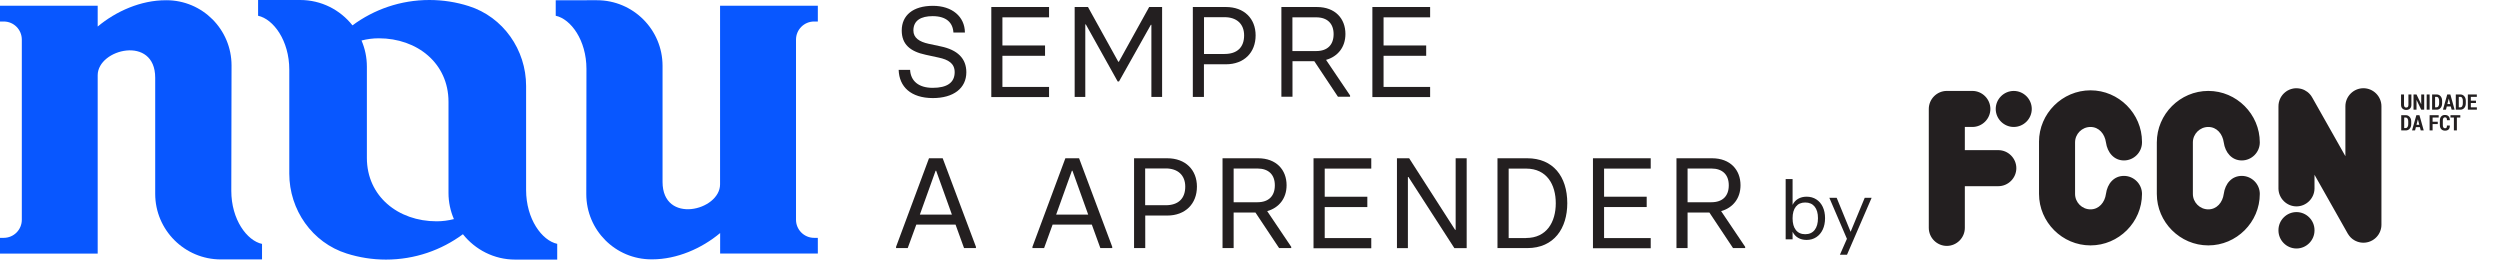
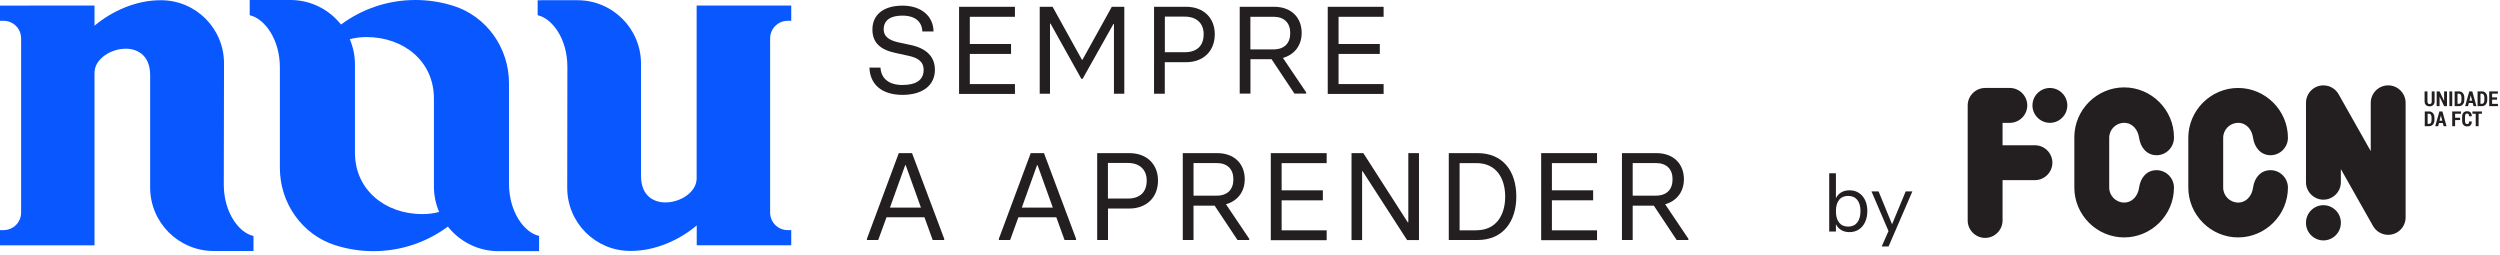
- <svg xmlns="http://www.w3.org/2000/svg" width="238" height="25" viewBox="0 0 238 25" version="1.1" xml:space="preserve" style="clip-rule:evenodd;fill-rule:evenodd;stroke-linejoin:round;stroke-miterlimit:2" id="svg55">
+ <svg xmlns="http://www.w3.org/2000/svg" width="246" height="25" viewBox="0 0 246 25" version="1.1" xml:space="preserve" style="clip-rule:evenodd;fill-rule:evenodd;stroke-linejoin:round;stroke-miterlimit:2" id="svg55">
  <defs id="defs59" />
  <rect id="Artboard1" x="0" y="0" width="208.662" height="24.713" style="fill:none" />
  <g id="g45">
    <g id="g43">
      <g id="g41">
        <g id="g39">
          <path d="M 85.553,6.653 86.64,6.652 c 0.06,1.058 0.81,1.71 2.153,1.71 1.357,0 2.092,-0.487 2.092,-1.492 0,-0.833 -0.6,-1.193 -1.522,-1.388 L 88.118,5.212 C 86.64,4.897 85.845,4.215 85.845,2.902 c 0,-1.44 1.073,-2.347 2.97,-2.347 1.83,0 3.03,1.027 3.045,2.542 h -1.095 c -0.052,-0.93 -0.66,-1.56 -1.98,-1.56 -1.102,0 -1.83,0.405 -1.83,1.365 0,0.698 0.555,1.073 1.455,1.268 l 1.155,0.247 c 1.59,0.33 2.43,1.148 2.43,2.46 0,1.523 -1.222,2.46 -3.195,2.46 C 86.715,9.33 85.605,8.265 85.552,6.652 Z" style="fill:#231f20;fill-rule:nonzero" id="path3" />
          <path d="M 94.373,0.668 99.87,0.667 V 1.65 h -4.44 v 2.677 h 4.058 V 5.31 H 95.43 v 2.963 h 4.44 V 9.24 h -5.498 l 0.001,-8.573 z" style="fill:#231f20;fill-rule:nonzero" id="path5" />
          <path d="m 102.308,0.668 1.267,-0.001 2.887,5.213 h 0.053 l 2.887,-5.213 h 1.23 v 8.558 h -1.02 V 2.362 l -0.052,10e-4 -3.03,5.392 h -0.128 l -3.03,-5.43 h -0.052 v 6.9 h -1.012 z" style="fill:#231f20;fill-rule:nonzero" id="path7" />
          <path d="m 113.558,0.668 3.149,-0.001 c 1.748,0 2.828,1.111 2.828,2.701 0,1.634 -1.095,2.752 -2.828,2.752 h -2.092 v 3.105 h -1.058 l 0.001,-8.558 z m 3.022,4.47 c 1.185,0 1.86,-0.622 1.86,-1.77 0,-1.095 -0.713,-1.732 -1.86,-1.732 h -1.958 v 3.502 z" style="fill:#231f20;fill-rule:nonzero" id="path9" />
          <path d="m 128.528,9.09 v 0.12 h -1.155 l -2.25,-3.382 h -2.078 V 9.21 h -1.057 V 0.668 h 3.382 c 1.748,0 2.715,1.11 2.715,2.565 0,1.267 -0.735,2.152 -1.845,2.467 z m -5.49,-4.23 h 2.265 c 1.072,0 1.657,-0.592 1.657,-1.612 0,-0.998 -0.592,-1.598 -1.657,-1.598 h -2.265 z" style="fill:#231f20;fill-rule:nonzero" id="path11" />
          <path d="m 130.65,0.668 5.498,-0.001 V 1.65 h -4.433 v 2.677 h 4.058 V 5.31 h -4.058 v 2.963 h 4.433 V 9.24 H 130.65 V 0.667 Z" style="fill:#231f20;fill-rule:nonzero" id="path13" />
          <path d="m 92.91,23.498 v 0.119 h -1.133 l -0.809,-2.235 h -3.736 l -0.817,2.235 h -1.11 v -0.12 l 3.135,-8.43 h 1.305 l 3.165,8.43 z m -2.288,-3.067 -1.5,-4.178 H 89.07 l -1.5,4.178 z" style="fill:#231f20;fill-rule:nonzero" id="path15" />
          <path d="m 105.885,23.498 v 0.119 h -1.132 l -0.811,-2.235 h -3.734 l -0.81,2.235 h -1.11 v -0.12 l 3.135,-8.43 h 1.305 l 3.157,8.43 z m -2.288,-3.067 -1.5,-4.178 h -0.052 l -1.5,4.178 z" style="fill:#231f20;fill-rule:nonzero" id="path17" />
          <path d="m 107.962,15.067 h 3.158 c 1.748,0 2.828,1.111 2.828,2.701 -10e-4,1.634 -1.103,2.752 -2.828,2.752 h -2.093 l 0.001,3.098 h -1.066 l 10e-4,-8.551 z m 3.014,4.471 c 1.186,0 1.86,-0.623 1.86,-1.77 0,-1.095 -0.712,-1.733 -1.86,-1.733 h -1.957 v 3.503 z" style="fill:#231f20;fill-rule:nonzero" id="path19" />
          <path d="m 122.925,23.498 v 0.119 h -1.155 l -2.25,-3.382 h -2.078 l 0.001,3.382 h -1.058 v -8.55 h 3.383 c 1.747,0 2.715,1.111 2.715,2.566 0,1.267 -0.735,2.152 -1.846,2.467 z m -5.482,-4.245 h 2.265 c 1.072,0 1.657,-0.593 1.657,-1.613 0,-1.005 -0.592,-1.597 -1.657,-1.597 h -2.265 z" style="fill:#231f20;fill-rule:nonzero" id="path21" />
          <path d="m 125.047,15.067 h 5.498 v 0.983 h -4.432 v 2.677 h 4.057 v 0.983 h -4.057 v 2.955 h 4.432 v 0.968 h -5.498 l 0.001,-8.566 z" style="fill:#231f20;fill-rule:nonzero" id="path23" />
          <path d="m 132.99,15.067 h 1.162 l 4.373,6.811 h 0.053 v -6.81 h 1.049 v 8.557 h -1.169 l -4.373,-6.772 h -0.053 v 6.772 h -1.042 z" style="fill:#231f20;fill-rule:nonzero" id="path25" />
          <path d="m 142.56,15.067 h 2.835 c 2.438,0 3.81,1.71 3.81,4.276 0,2.384 -1.252,4.275 -3.81,4.275 l -2.835,-10e-4 z m 2.722,7.59 c 1.965,0 2.828,-1.522 2.828,-3.307 0,-1.77 -0.847,-3.3 -2.828,-3.3 h -1.657 v 6.615 h 1.657 z" style="fill:#231f20;fill-rule:nonzero" id="path27" />
          <path d="m 151.65,15.067 h 5.498 v 0.983 h -4.44 v 2.677 h 4.057 v 0.983 h -4.057 v 2.955 h 4.44 v 0.968 h -5.498 z" style="fill:#231f20;fill-rule:nonzero" id="path29" />
          <path d="m 166.14,23.498 v 0.119 h -1.155 l -2.25,-3.382 h -2.078 v 3.382 H 159.6 v -8.55 h 3.382 c 1.748,0 2.715,1.111 2.715,2.566 0,1.267 -0.735,2.152 -1.845,2.467 z m -5.483,-4.245 h 2.265 c 1.073,0 1.658,-0.593 1.658,-1.613 0,-1.005 -0.593,-1.597 -1.657,-1.597 h -2.266 z" style="fill:#231f20;fill-rule:nonzero" id="path31" />
          <path d="m 55.815,18.48 c 0,3.427 2.767,6.21 6.203,6.21 h 0.067 c 2.355,0 4.718,-1.035 6.473,-2.505 l -0.001,1.95 h 9.301 l -0.001,-1.492 h -0.352 c -0.952,0 -1.725,-0.773 -1.725,-1.726 V 3.772 c 0,-0.952 0.773,-1.725 1.725,-1.725 h 0.353 v -1.5 H 68.55 V 17.55 c 0,2.512 -5.475,3.84 -5.475,-0.233 V 6.27 c 0,-3.45 -2.797,-6.248 -6.247,-6.248 L 52.905,0.023 V 1.5 c 1.433,0.308 2.925,2.318 2.925,5.063 z" style="fill:#0857ff;fill-rule:nonzero" id="path33" />
          <path d="m 22.043,6.233 c 0,-3.428 -2.768,-6.211 -6.203,-6.211 l -0.067,0.001 c -2.355,0 -4.718,1.035 -6.473,2.505 V 0.547 L 0,0.548 v 1.499 h 0.353 c 0.96,0 1.724,0.773 1.724,1.725 v 17.145 c 0,0.96 -0.772,1.726 -1.725,1.726 H 0 v 1.499 H 9.3 V 7.163 c 0,-2.513 5.475,-3.84 5.475,0.232 V 18.45 c 0,3.45 2.805,6.247 6.247,6.247 h 3.923 V 23.22 C 23.512,22.913 22.02,20.903 22.02,18.165 Z" style="fill:#0857ff;fill-rule:nonzero" id="path35" />
          <path d="M 50.085,18.083 V 8.182 C 50.085,4.74 47.903,1.612 44.617,0.577 43.44,0.202 42.18,0 40.875,0 c -2.745,0 -5.273,0.9 -7.32,2.415 0.015,0.022 0.015,0.022 0,0 C 32.385,0.937 30.592,0 28.575,0 H 24.57 v 1.5 c 1.455,0.315 2.97,2.355 2.97,5.13 v 9.9 c 0,3.45 2.182,6.57 5.467,7.605 1.185,0.375 2.438,0.578 3.735,0.578 2.745,0 5.28,-0.9 7.328,-2.415 1.162,1.462 2.955,2.415 4.972,2.415 h 4.005 v -1.5 C 51.6,22.905 50.085,20.865 50.085,18.082 Z m -6.878,2.775 c -0.525,0.136 -1.072,0.21 -1.642,0.21 -3.66,0 -6.638,-2.377 -6.638,-6.037 V 6.346 c 0,-0.885 -0.18,-1.718 -0.51,-2.49 0.525,-0.135 1.08,-0.21 1.643,-0.21 3.66,0 6.637,2.378 6.637,6.038 v 8.685 c 0,0.884 0.188,1.732 0.518,2.497 0,0 0,-0.008 -0.008,-0.008 z" style="fill:#0857ff;fill-rule:nonzero" id="path37" />
        </g>
      </g>
    </g>
  </g>
  <clipPath id="_clip1">
    <rect id="by_fccn_positive.svg" x="169.995" y="13.451" width="38.425" height="12.341" />
  </clipPath>
-   <g clip-path="url(#_clip1)" id="g53" transform="matrix(1.712444,0,0,1.712444,-121.112,-17.27606)">
+   <g clip-path="url(#_clip1)" id="g53" transform="matrix(1.712444,0,0,1.712444,-111.112,-17.27606)">
    <path d="m 204.781,15.34 v 0.577 c 0,0.09 -0.026,0.16 -0.079,0.209 -0.057,0.051 -0.132,0.077 -0.208,0.074 -0.077,0.003 -0.151,-0.023 -0.208,-0.074 -0.053,-0.05 -0.08,-0.119 -0.08,-0.209 V 15.34 h 0.165 v 0.577 c 0,0.051 0.011,0.089 0.033,0.114 0.023,0.025 0.056,0.039 0.09,0.036 0.04,0 0.07,-0.011 0.091,-0.034 0.021,-0.024 0.031,-0.062 0.031,-0.116 V 15.34 Z m 0.712,0.847 h -0.165 l -0.259,-0.541 -0.003,10e-4 v 0.54 H 204.9 V 15.34 h 0.166 l 0.259,0.542 0.003,-0.002 v -0.54 h 0.165 z m 0.302,0 h -0.164 V 15.34 h 0.164 z m 0.303,-0.715 v 0.583 h 0.082 c 0.046,0 0.081,-0.02 0.106,-0.06 0.028,-0.049 0.041,-0.104 0.038,-0.16 v -0.144 c 0.003,-0.055 -0.01,-0.11 -0.038,-0.159 -0.021,-0.038 -0.063,-0.061 -0.106,-0.06 z m -0.165,0.715 V 15.34 h 0.256 c 0.087,0 0.158,0.033 0.215,0.099 0.057,0.066 0.085,0.15 0.085,0.254 v 0.142 c 0,0.104 -0.028,0.188 -0.085,0.254 -0.053,0.064 -0.132,0.1 -0.215,0.098 z m 0.849,-0.313 h 0.156 l -0.076,-0.299 h -0.004 z m 0.19,0.132 h -0.224 l -0.045,0.181 h -0.167 l 0.238,-0.847 h 0.173 l 0.237,0.847 h -0.166 z m 0.444,-0.534 v 0.583 h 0.081 c 0.044,0.001 0.085,-0.022 0.107,-0.06 0.027,-0.049 0.04,-0.104 0.037,-0.16 v -0.144 c 0.003,-0.055 -0.01,-0.11 -0.037,-0.159 -0.022,-0.038 -0.063,-0.061 -0.107,-0.06 z m -0.166,0.715 V 15.34 h 0.256 c 0.087,0 0.159,0.033 0.216,0.099 0.056,0.066 0.084,0.15 0.084,0.254 v 0.142 c 0,0.104 -0.028,0.188 -0.084,0.254 -0.053,0.064 -0.133,0.1 -0.216,0.098 z m 1.121,-0.372 h -0.285 v 0.241 h 0.335 v 0.131 H 207.92 V 15.34 h 0.499 v 0.132 h -0.333 v 0.212 h 0.285 z m -3.99,0.809 v 0.583 h 0.081 c 0.046,0 0.082,-0.02 0.107,-0.06 0.027,-0.049 0.04,-0.104 0.037,-0.16 v -0.144 c 0.003,-0.055 -0.01,-0.11 -0.037,-0.159 -0.022,-0.038 -0.063,-0.061 -0.107,-0.06 z m -0.165,0.715 v -0.847 h 0.256 c 0.086,0 0.158,0.033 0.215,0.099 0.057,0.066 0.085,0.15 0.085,0.254 v 0.142 c 0,0.104 -0.028,0.189 -0.085,0.254 -0.053,0.064 -0.133,0.1 -0.215,0.098 z m 0.848,-0.313 h 0.156 l -0.076,-0.3 h -0.003 z m 0.19,0.132 h -0.223 l -0.046,0.181 h -0.167 l 0.239,-0.847 h 0.172 l 0.238,0.847 H 205.3 Z m 0.994,-0.171 h -0.288 v 0.352 h -0.166 v -0.847 h 0.504 v 0.132 h -0.338 v 0.231 h 0.288 z m 0.669,0.08 0.001,0.003 c 0.001,0.093 -0.021,0.163 -0.066,0.211 -0.045,0.047 -0.111,0.071 -0.199,0.071 -0.088,0 -0.158,-0.027 -0.21,-0.081 -0.052,-0.054 -0.079,-0.13 -0.079,-0.228 V 16.79 c 0,-0.099 0.026,-0.175 0.076,-0.229 0.054,-0.055 0.128,-0.085 0.204,-0.081 0.09,0 0.158,0.024 0.204,0.072 0.046,0.048 0.07,0.12 0.071,0.214 l -0.002,0.003 h -0.159 c 0.002,-0.056 -0.005,-0.096 -0.023,-0.12 -0.017,-0.025 -0.047,-0.037 -0.091,-0.037 -0.034,-0.002 -0.067,0.015 -0.086,0.044 -0.02,0.029 -0.029,0.073 -0.029,0.132 v 0.254 c 0,0.06 0.01,0.105 0.031,0.134 0.022,0.029 0.057,0.046 0.093,0.043 0.04,0 0.068,-0.011 0.084,-0.034 0.015,-0.023 0.022,-0.063 0.02,-0.118 z m 0.584,-0.443 h -0.191 v 0.715 h -0.166 v -0.715 h -0.189 v -0.132 h 0.546 z m -27.127,0.523 c 0.55,0 1.002,-0.452 1.002,-1.002 0,-0.549 -0.452,-1.002 -1.002,-1.002 h -1.42 c -0.55,10e-4 -1.002,0.453 -1.002,1.003 v 6.583 c 0,0.01 0,0.019 0,0.028 0,0.55 0.452,1.002 1.002,1.002 0.55,0 1.002,-0.452 1.002,-1.002 0,-0.009 0,-0.018 0,-0.028 v -2.29 h 1.861 c 0.549,0 1.002,-0.452 1.002,-1.002 0,-0.549 -0.453,-1.002 -1.002,-1.002 h -1.861 v -1.288 z m 14.978,2.72 c -0.553,0 -0.923,0.422 -1.002,1.002 -0.063,0.47 -0.384,0.859 -0.858,0.859 -0.472,0 -0.859,-0.388 -0.859,-0.859 v -2.863 c 0,-0.471 0.387,-0.859 0.859,-0.859 0.474,0 0.793,0.389 0.858,0.859 0.079,0.563 0.449,1.002 1.002,1.002 0.55,0 1.002,-0.452 1.002,-1.002 0,-1.57 -1.292,-2.863 -2.862,-2.863 -1.571,0 -2.863,1.293 -2.863,2.863 v 2.863 c 0,1.57 1.292,2.862 2.863,2.862 1.57,0 2.862,-1.292 2.862,-2.862 0,0 0,-0.001 0,-0.001 0,-0.549 -0.452,-1.001 -1.002,-1.001 z m -6.549,0 c -0.553,0 -0.923,0.422 -1.002,1.002 -0.064,0.47 -0.385,0.859 -0.859,0.859 -0.471,0 -0.858,-0.388 -0.858,-0.859 v -2.863 c 0,-0.474 0.384,-0.859 0.858,-0.859 0.474,0 0.793,0.389 0.859,0.859 0.079,0.563 0.449,1.002 1.002,1.002 0.549,0 1.002,-0.452 1.002,-1.002 0,-0.011 0,-0.022 0,-0.033 0,-1.571 -1.292,-2.863 -2.863,-2.863 -1.57,0 -2.863,1.292 -2.863,2.863 0,0.011 0,0.022 0.001,0.033 v 2.863 c 0,1.57 1.292,2.862 2.862,2.862 1.571,0 2.863,-1.292 2.863,-2.862 0,0 0,-0.001 0,-0.001 0,-0.549 -0.453,-1.001 -1.002,-1.001 z m 8.588,3.014 c 0,0.007 0,0.013 0,0.02 0,0.549 0.452,1.002 1.002,1.002 0.55,0 1.002,-0.453 1.002,-1.002 0,-0.007 0,-0.013 0,-0.02 0,-0.55 -0.452,-1.002 -1.002,-1.002 -0.55,0 -1.002,0.452 -1.002,1.002 z m 0.234,-7.529 -0.008,0.01 c -0.02,0.025 -0.04,0.051 -0.058,0.078 -0.014,0.022 -0.027,0.044 -0.04,0.066 l -0.01,0.019 c -0.012,0.021 -0.022,0.043 -0.032,0.065 l -0.01,0.024 c -0.009,0.022 -0.017,0.044 -0.024,0.066 -0.012,0.032 -0.021,0.065 -0.027,0.098 l -0.005,0.022 c -0.007,0.032 -0.012,0.063 -0.015,0.095 -0.004,0.043 -0.006,0.086 -0.005,0.129 v 4.555 c 0.011,0.542 0.46,0.983 1.002,0.983 0.542,0 0.991,-0.441 1.002,-0.983 v -0.774 l 1.847,3.267 0.016,0.025 c 0.017,0.032 0.038,0.062 0.062,0.09 0.02,0.028 0.042,0.055 0.066,0.079 0.01,0.01 0.019,0.02 0.029,0.03 0.014,0.014 0.028,0.026 0.042,0.038 l 0.031,0.027 c 0.014,0.011 0.029,0.022 0.043,0.032 0.025,0.018 0.05,0.035 0.077,0.05 0.015,0.009 0.03,0.018 0.046,0.026 l 0.036,0.017 c 0.028,0.013 0.057,0.025 0.086,0.036 0.02,0.007 0.04,0.013 0.06,0.019 0.011,0.004 0.023,0.006 0.033,0.009 0.02,0.005 0.04,0.01 0.061,0.014 0.013,0.002 0.027,0.004 0.04,0.006 0.019,0.002 0.037,0.005 0.055,0.007 0.018,10e-4 0.035,0.002 0.053,0.003 0.012,0 0.024,0.002 0.037,0.002 l 0.008,-0.001 c 0.02,0 0.04,-0.002 0.06,-0.003 l 0.04,-0.003 c 0.016,-0.002 0.033,-0.005 0.05,-0.007 0.016,-0.003 0.033,-0.005 0.049,-0.009 0.01,-0.002 0.021,-0.005 0.032,-0.008 0.021,-0.005 0.044,-0.011 0.066,-0.017 l 0.016,-0.006 c 0.026,-0.009 0.052,-0.019 0.078,-0.03 l 0.012,-0.006 c 0.026,-0.012 0.052,-0.025 0.077,-0.038 0.001,-0.002 0.003,-0.002 0.004,-0.002 0.006,-0.003 0.011,-0.007 0.016,-0.01 0.021,-0.013 0.043,-0.026 0.064,-0.041 l 0.029,-0.022 c 0.016,-0.012 0.032,-0.024 0.047,-0.036 0.012,-0.01 0.022,-0.021 0.034,-0.032 0.012,-0.011 0.024,-0.022 0.036,-0.034 0.011,-0.012 0.022,-0.024 0.033,-0.037 l 0.031,-0.036 0.028,-0.038 c 0.01,-0.014 0.021,-0.028 0.03,-0.042 l 0.021,-0.035 c 0.016,-0.027 0.03,-0.054 0.044,-0.082 0.009,-0.02 0.018,-0.039 0.025,-0.059 0.012,-0.03 0.023,-0.061 0.032,-0.092 l 0.007,-0.03 c 0.006,-0.021 0.011,-0.042 0.015,-0.063 0.002,-0.013 0.004,-0.026 0.006,-0.039 0.002,-0.019 0.005,-0.037 0.007,-0.055 0.001,-0.018 0.002,-0.036 0.002,-0.054 0.001,-0.012 0.002,-0.024 0.002,-0.036 v -6.584 c 0,-0.549 -0.452,-1.002 -1.002,-1.002 -0.549,0 -1.002,0.453 -1.002,1.002 v 2.776 l -1.834,-3.245 c -0.02,-0.037 -0.042,-0.072 -0.066,-0.107 l -0.01,-0.014 c -0.016,-0.021 -0.032,-0.041 -0.049,-0.061 -0.007,-0.009 -0.014,-0.016 -0.021,-0.023 -0.014,-0.016 -0.029,-0.032 -0.045,-0.047 -0.009,-0.009 -0.018,-0.017 -0.027,-0.025 -0.015,-0.013 -0.03,-0.026 -0.046,-0.039 l -0.03,-0.022 c -0.042,-0.031 -0.088,-0.059 -0.135,-0.084 l -0.026,-0.013 c -0.021,-0.01 -0.042,-0.019 -0.063,-0.027 l -0.026,-0.01 c -0.021,-0.008 -0.043,-0.015 -0.065,-0.021 -0.01,-0.003 -0.02,-0.005 -0.031,-0.008 -0.034,-0.009 -0.069,-0.016 -0.104,-0.02 -0.037,-0.006 -0.075,-0.01 -0.113,-0.01 -0.01,0 -0.019,-10e-4 -0.028,-10e-4 h -0.006 c -0.026,0 -0.052,10e-4 -0.078,0.004 l -0.022,0.001 c -0.026,0.003 -0.053,0.007 -0.079,0.012 l -0.019,0.004 c -0.024,0.005 -0.048,0.011 -0.071,0.018 l -0.026,0.007 c -0.019,0.006 -0.039,0.013 -0.058,0.021 -0.012,0.004 -0.024,0.008 -0.035,0.013 -0.017,0.008 -0.034,0.016 -0.051,0.025 l -0.049,0.024 c -0.015,0.008 -0.029,0.018 -0.043,0.027 -0.009,0.006 -0.019,0.012 -0.029,0.019 -0.02,0.014 -0.039,0.028 -0.058,0.044 l -0.017,0.013 c -0.025,0.02 -0.048,0.042 -0.07,0.064 -0.02,0.02 -0.039,0.041 -0.057,0.062 z m -15.952,0.794 c 0,0.549 0.453,1.001 1.002,1.001 0.55,0 1.002,-0.452 1.002,-1.001 0,-0.55 -0.452,-1.002 -1.002,-1.002 -0.549,0 -1.002,0.452 -1.002,1.002 z" style="fill:#231f20" id="path49" />
    <path d="m 171.159,21.023 c 0.203,0 0.382,0.049 0.537,0.148 0.155,0.098 0.275,0.237 0.361,0.418 0.085,0.18 0.128,0.389 0.128,0.627 0,0.24 -0.043,0.452 -0.128,0.634 -0.086,0.182 -0.206,0.324 -0.361,0.425 -0.155,0.101 -0.334,0.152 -0.537,0.152 -0.18,0 -0.338,-0.039 -0.473,-0.119 -0.134,-0.079 -0.236,-0.191 -0.306,-0.337 v 0.423 h -0.385 v -3.349 h 0.385 v 1.434 c 0.07,-0.145 0.172,-0.258 0.306,-0.337 0.135,-0.079 0.293,-0.119 0.473,-0.119 z m -0.076,2.086 c 0.225,0 0.399,-0.078 0.523,-0.235 0.123,-0.157 0.185,-0.376 0.185,-0.658 0,-0.276 -0.062,-0.49 -0.185,-0.642 -0.124,-0.152 -0.298,-0.228 -0.523,-0.228 -0.225,0 -0.398,0.076 -0.52,0.228 -0.122,0.152 -0.183,0.369 -0.183,0.651 0,0.282 0.061,0.5 0.183,0.653 0.122,0.154 0.295,0.231 0.52,0.231 z m 2.523,-0.133 0.784,-1.891 h 0.384 l -1.368,3.164 h -0.394 l 0.389,-0.884 -0.978,-2.28 h 0.408 z" style="fill:#231f20;fill-rule:nonzero" id="path51" />
  </g>
</svg>
